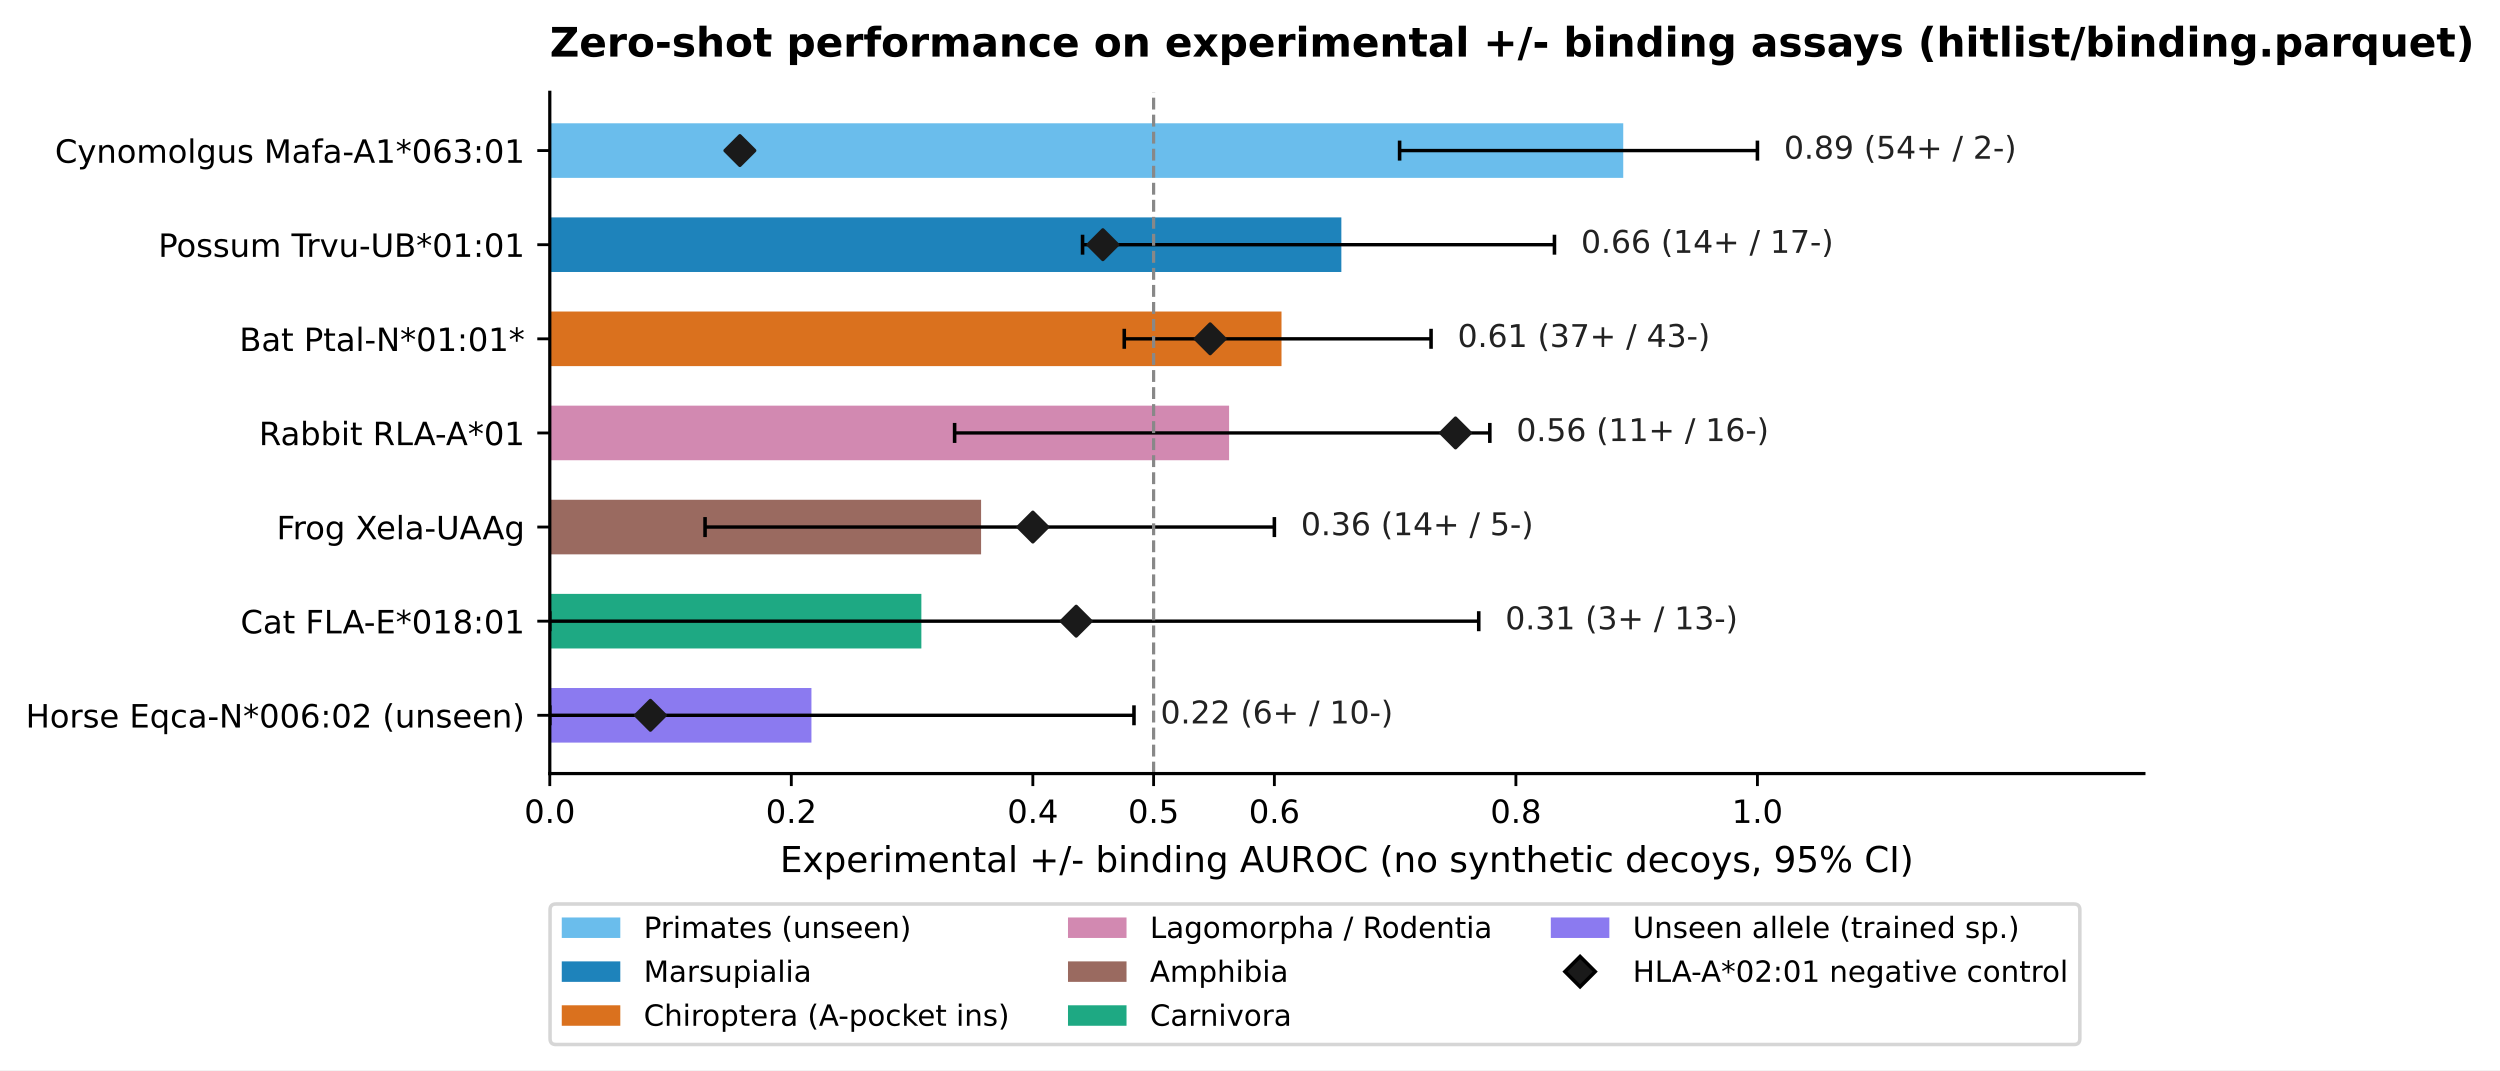
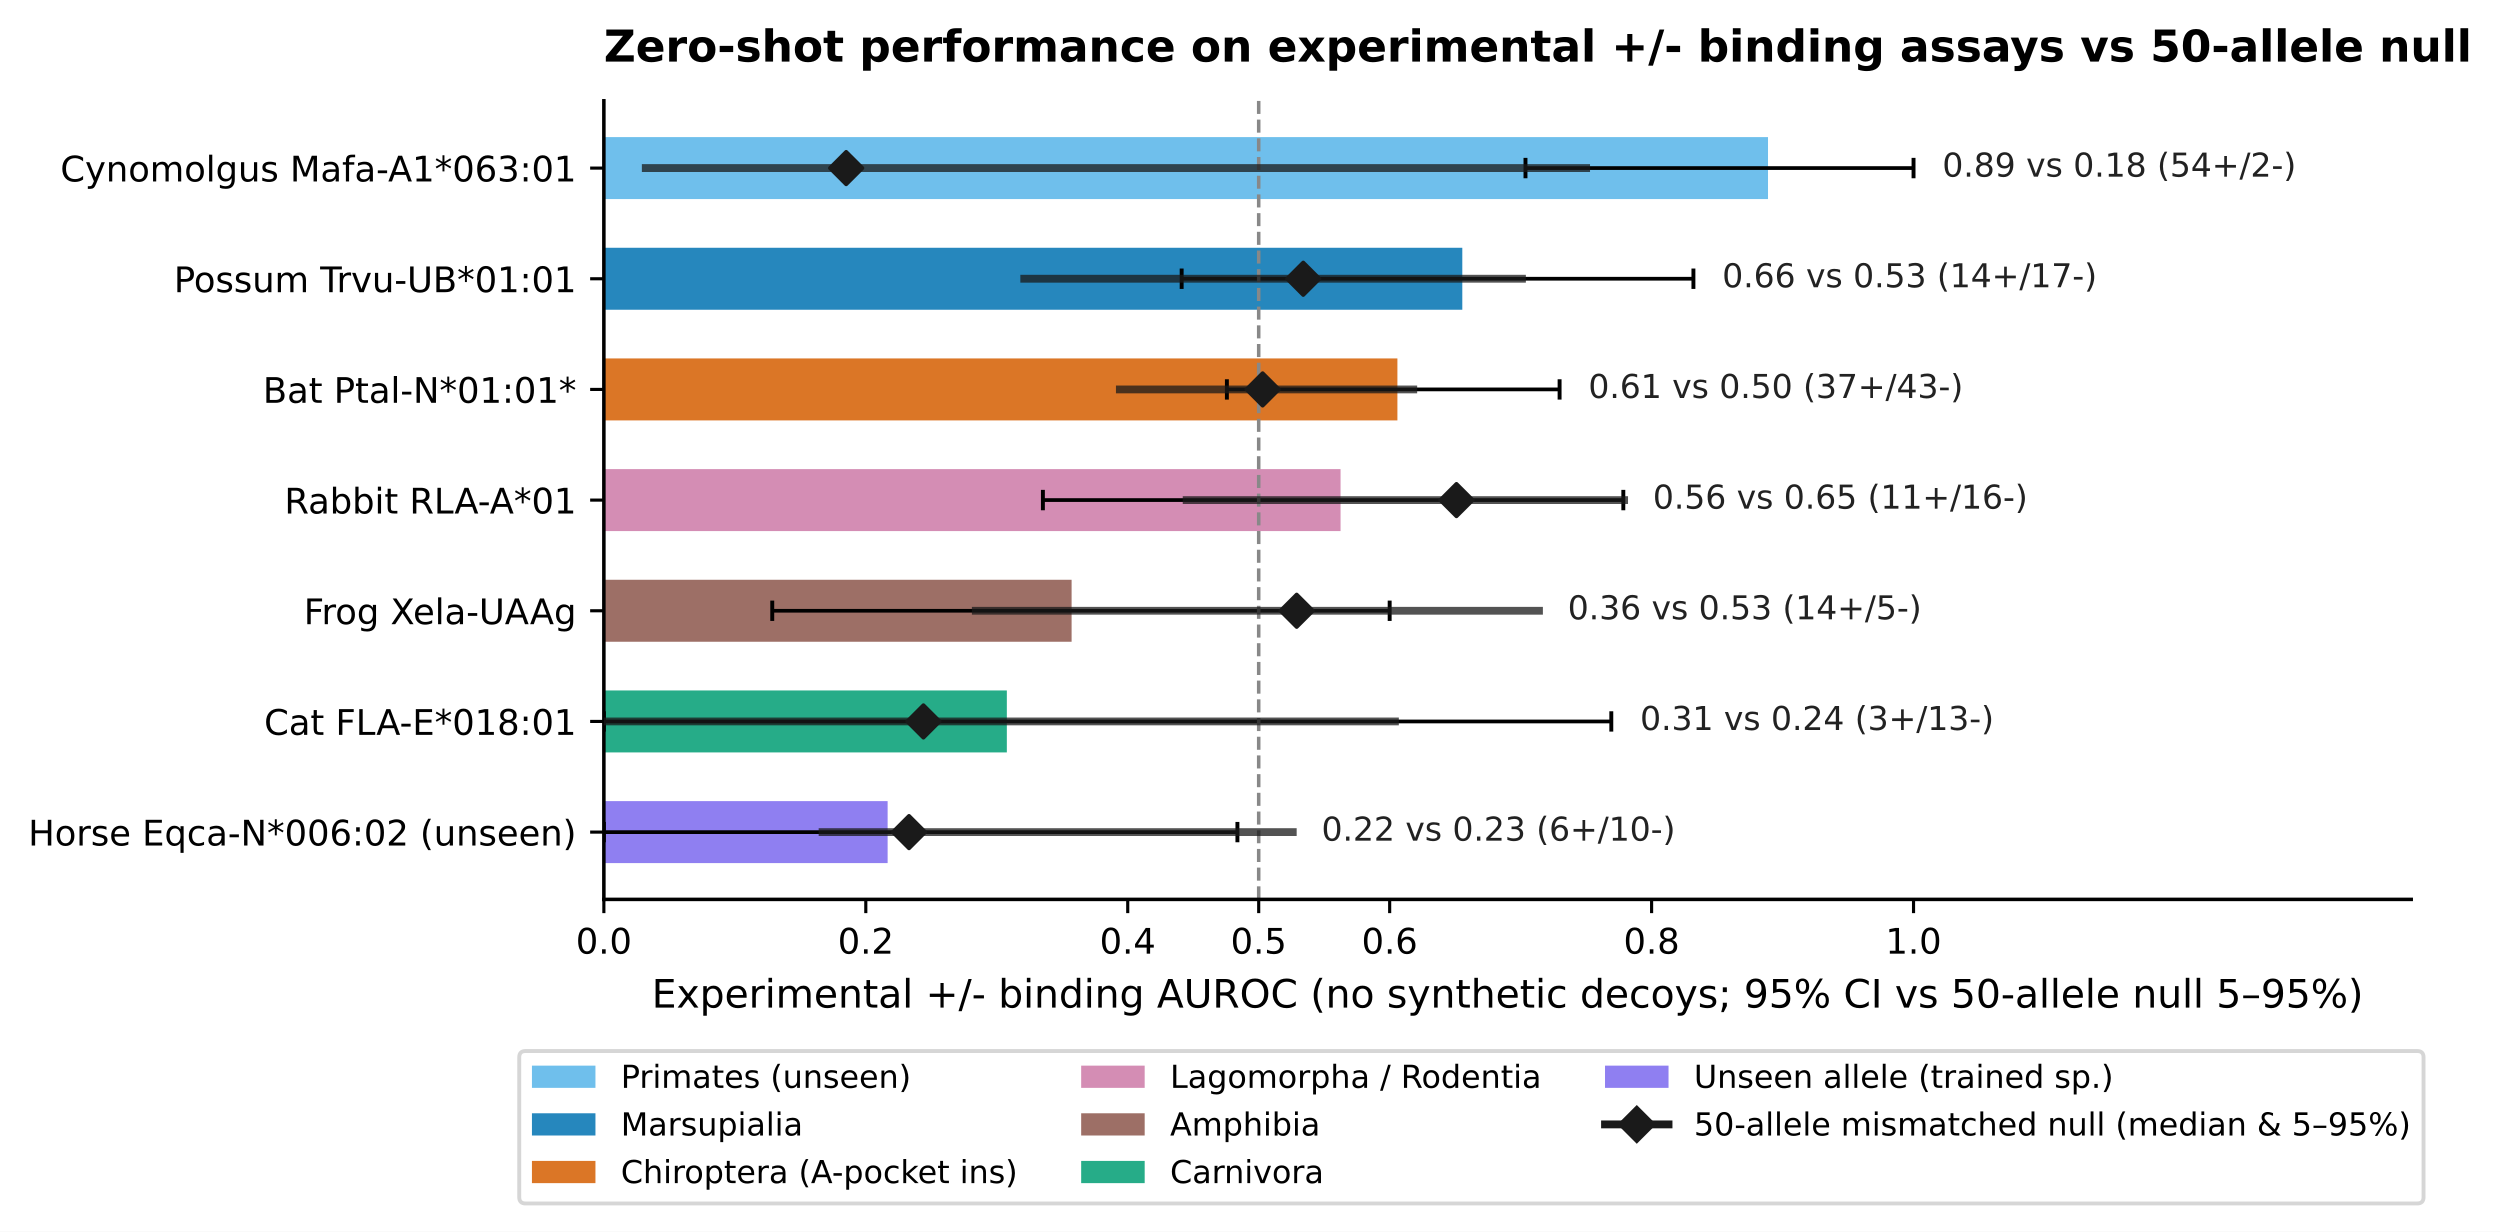
- <svg xmlns="http://www.w3.org/2000/svg" xmlns:xlink="http://www.w3.org/1999/xlink" width="700.401pt" height="299.83pt" viewBox="0 0 700.401 299.83" version="1.1">
+ <svg xmlns="http://www.w3.org/2000/svg" xmlns:xlink="http://www.w3.org/1999/xlink" width="637.676pt" height="314.169pt" viewBox="0 0 637.676 314.169" version="1.1">
  <defs>
    <style type="text/css">*{stroke-linejoin: round; stroke-linecap: butt}</style>
  </defs>
  <g id="figure_1">
    <g id="patch_1">
-       <path d="M -0 299.83  L 700.401 299.83  L 700.401 0  L -0 0  z " style="fill: #ffffff" />
+       <path d="M 0 314.169  L 637.676 314.169  L 637.676 0  L 0 0  z " style="fill: #ffffff" />
    </g>
    <g id="axes_1">
      <g id="patch_2">
-         <path d="M 154.028 216.722  L 600.628 216.722  L 600.628 25.862  L 154.028 25.862  z " style="fill: #ffffff" />
+         <path d="M 154.028 229.408  L 615.028 229.408  L 615.028 25.71  L 154.028 25.71  z " style="fill: #ffffff" />
      </g>
      <g id="patch_3">
-         <path d="M 154.028 34.538  L 454.768 34.538  L 454.768 49.832  L 154.028 49.832  z " clip-path="url(#p08d7b410fd)" style="fill: #56b4e9; opacity: 0.88" />
+         <path d="M 154.028 34.969  L 450.968 34.969  L 450.968 50.777  L 154.028 50.777  z " clip-path="url(#p5af164a210)" style="fill: #56b4e9; opacity: 0.85" />
      </g>
      <g id="patch_4">
-         <path d="M 154.028 60.907  L 375.792 60.907  L 375.792 76.201  L 154.028 76.201  z " clip-path="url(#p08d7b410fd)" style="fill: #0072b2; opacity: 0.88" />
+         <path d="M 154.028 63.198  L 372.99 63.198  L 372.99 79.006  L 154.028 79.006  z " clip-path="url(#p5af164a210)" style="fill: #0072b2; opacity: 0.85" />
      </g>
      <g id="patch_5">
-         <path d="M 154.028 87.276  L 359.027 87.276  L 359.027 102.57  L 154.028 102.57  z " clip-path="url(#p08d7b410fd)" style="fill: #d55e00; opacity: 0.88" />
+         <path d="M 154.028 91.427  L 356.436 91.427  L 356.436 107.235  L 154.028 107.235  z " clip-path="url(#p5af164a210)" style="fill: #d55e00; opacity: 0.85" />
      </g>
      <g id="patch_6">
-         <path d="M 154.028 113.645  L 344.34 113.645  L 344.34 128.939  L 154.028 128.939  z " clip-path="url(#p08d7b410fd)" style="fill: #cc79a7; opacity: 0.88" />
+         <path d="M 154.028 119.655  L 341.935 119.655  L 341.935 135.463  L 154.028 135.463  z " clip-path="url(#p5af164a210)" style="fill: #cc79a7; opacity: 0.85" />
      </g>
      <g id="patch_7">
-         <path d="M 154.028 140.014  L 274.861 140.014  L 274.861 155.308  L 154.028 155.308  z " clip-path="url(#p08d7b410fd)" style="fill: #8c564b; opacity: 0.88" />
+         <path d="M 154.028 147.884  L 273.334 147.884  L 273.334 163.692  L 154.028 163.692  z " clip-path="url(#p5af164a210)" style="fill: #8c564b; opacity: 0.85" />
      </g>
      <g id="patch_8">
-         <path d="M 154.028 166.383  L 258.13 166.383  L 258.13 181.677  L 154.028 181.677  z " clip-path="url(#p08d7b410fd)" style="fill: #009e73; opacity: 0.88" />
+         <path d="M 154.028 176.113  L 256.815 176.113  L 256.815 191.921  L 154.028 191.921  z " clip-path="url(#p5af164a210)" style="fill: #009e73; opacity: 0.85" />
      </g>
      <g id="patch_9">
-         <path d="M 154.028 192.752  L 227.333 192.752  L 227.333 208.047  L 154.028 208.047  z " clip-path="url(#p08d7b410fd)" style="fill: #7b68ee; opacity: 0.88" />
+         <path d="M 154.028 204.341  L 226.407 204.341  L 226.407 220.149  L 154.028 220.149  z " clip-path="url(#p5af164a210)" style="fill: #7b68ee; opacity: 0.85" />
      </g>
      <g id="matplotlib.axis_1">
        <g id="xtick_1">
          <g id="line2d_1">
            <defs>
-               <path id="ma1aa88c2f1" d="M 0 0  L 0 3.5  " style="stroke: #000000; stroke-width: 0.8" />
+               <path id="m79186e0c87" d="M 0 0  L 0 3.5  " style="stroke: #000000; stroke-width: 0.8" />
            </defs>
            <g>
-               <use xlink:href="#ma1aa88c2f1" x="154.028" y="216.722" style="stroke: #000000; stroke-width: 0.8" />
+               <use xlink:href="#m79186e0c87" x="154.028" y="229.408" style="stroke: #000000; stroke-width: 0.8" />
            </g>
          </g>
          <g id="text_1">
-             <text style="font-size: 9px; font-family: 'DejaVu Sans', 'Arial', 'Helvetica', sans-serif; text-anchor: middle" x="154.028" y="230.56" transform="rotate(-0 154.0277 230.5599)">0.0</text>
+             <text style="font-size: 9px; font-family: 'DejaVu Sans', 'Arial', 'Helvetica', sans-serif; text-anchor: middle" x="154.028" y="243.246" transform="rotate(-0 154.0277 243.2464)">0.0</text>
          </g>
        </g>
        <g id="xtick_2">
          <g id="line2d_2">
            <g>
-               <use xlink:href="#ma1aa88c2f1" x="221.694" y="216.722" style="stroke: #000000; stroke-width: 0.8" />
+               <use xlink:href="#m79186e0c87" x="220.839" y="229.408" style="stroke: #000000; stroke-width: 0.8" />
            </g>
          </g>
          <g id="text_2">
-             <text style="font-size: 9px; font-family: 'DejaVu Sans', 'Arial', 'Helvetica', sans-serif; text-anchor: middle" x="221.694" y="230.56" transform="rotate(-0 221.6943 230.5599)">0.2</text>
+             <text style="font-size: 9px; font-family: 'DejaVu Sans', 'Arial', 'Helvetica', sans-serif; text-anchor: middle" x="220.839" y="243.246" transform="rotate(-0 220.8392 243.2464)">0.2</text>
          </g>
        </g>
        <g id="xtick_3">
          <g id="line2d_3">
            <g>
-               <use xlink:href="#ma1aa88c2f1" x="289.361" y="216.722" style="stroke: #000000; stroke-width: 0.8" />
+               <use xlink:href="#m79186e0c87" x="287.651" y="229.408" style="stroke: #000000; stroke-width: 0.8" />
            </g>
          </g>
          <g id="text_3">
-             <text style="font-size: 9px; font-family: 'DejaVu Sans', 'Arial', 'Helvetica', sans-serif; text-anchor: middle" x="289.361" y="230.56" transform="rotate(-0 289.361 230.5599)">0.4</text>
+             <text style="font-size: 9px; font-family: 'DejaVu Sans', 'Arial', 'Helvetica', sans-serif; text-anchor: middle" x="287.651" y="243.246" transform="rotate(-0 287.6508 243.2464)">0.4</text>
          </g>
        </g>
        <g id="xtick_4">
          <g id="line2d_4">
            <g>
-               <use xlink:href="#ma1aa88c2f1" x="323.194" y="216.722" style="stroke: #000000; stroke-width: 0.8" />
+               <use xlink:href="#m79186e0c87" x="321.057" y="229.408" style="stroke: #000000; stroke-width: 0.8" />
            </g>
          </g>
          <g id="text_4">
-             <text style="font-size: 9px; font-family: 'DejaVu Sans', 'Arial', 'Helvetica', sans-serif; text-anchor: middle" x="323.194" y="230.56" transform="rotate(-0 323.1943 230.5599)">0.5</text>
+             <text style="font-size: 9px; font-family: 'DejaVu Sans', 'Arial', 'Helvetica', sans-serif; text-anchor: middle" x="321.057" y="243.246" transform="rotate(-0 321.0566 243.2464)">0.5</text>
          </g>
        </g>
        <g id="xtick_5">
          <g id="line2d_5">
            <g>
-               <use xlink:href="#ma1aa88c2f1" x="357.028" y="216.722" style="stroke: #000000; stroke-width: 0.8" />
+               <use xlink:href="#m79186e0c87" x="354.462" y="229.408" style="stroke: #000000; stroke-width: 0.8" />
            </g>
          </g>
          <g id="text_5">
-             <text style="font-size: 9px; font-family: 'DejaVu Sans', 'Arial', 'Helvetica', sans-serif; text-anchor: middle" x="357.028" y="230.56" transform="rotate(-0 357.0277 230.5599)">0.6</text>
+             <text style="font-size: 9px; font-family: 'DejaVu Sans', 'Arial', 'Helvetica', sans-serif; text-anchor: middle" x="354.462" y="243.246" transform="rotate(-0 354.4624 243.2464)">0.6</text>
          </g>
        </g>
        <g id="xtick_6">
          <g id="line2d_6">
            <g>
-               <use xlink:href="#ma1aa88c2f1" x="424.694" y="216.722" style="stroke: #000000; stroke-width: 0.8" />
+               <use xlink:href="#m79186e0c87" x="421.274" y="229.408" style="stroke: #000000; stroke-width: 0.8" />
            </g>
          </g>
          <g id="text_6">
-             <text style="font-size: 9px; font-family: 'DejaVu Sans', 'Arial', 'Helvetica', sans-serif; text-anchor: middle" x="424.694" y="230.56" transform="rotate(-0 424.6943 230.5599)">0.8</text>
+             <text style="font-size: 9px; font-family: 'DejaVu Sans', 'Arial', 'Helvetica', sans-serif; text-anchor: middle" x="421.274" y="243.246" transform="rotate(-0 421.274 243.2464)">0.8</text>
          </g>
        </g>
        <g id="xtick_7">
          <g id="line2d_7">
            <g>
-               <use xlink:href="#ma1aa88c2f1" x="492.361" y="216.722" style="stroke: #000000; stroke-width: 0.8" />
+               <use xlink:href="#m79186e0c87" x="488.086" y="229.408" style="stroke: #000000; stroke-width: 0.8" />
            </g>
          </g>
          <g id="text_7">
-             <text style="font-size: 9px; font-family: 'DejaVu Sans', 'Arial', 'Helvetica', sans-serif; text-anchor: middle" x="492.361" y="230.56" transform="rotate(-0 492.361 230.5599)">1.0</text>
+             <text style="font-size: 9px; font-family: 'DejaVu Sans', 'Arial', 'Helvetica', sans-serif; text-anchor: middle" x="488.086" y="243.246" transform="rotate(-0 488.0856 243.2464)">1.0</text>
          </g>
        </g>
        <g id="text_8">
-           <text style="font-size: 10px; font-family: 'DejaVu Sans', 'Arial', 'Helvetica', sans-serif; text-anchor: middle" x="377.328" y="244.32" transform="rotate(-0 377.3277 244.3204)">Experimental +/- binding AUROC (no synthetic decoys, 95% CI)</text>
+           <text style="font-size: 10px; font-family: 'DejaVu Sans', 'Arial', 'Helvetica', sans-serif; text-anchor: middle" x="384.528" y="257.007" transform="rotate(-0 384.5277 257.0069)">Experimental +/- binding AUROC (no synthetic decoys; 95% CI vs 50-allele null 5–95%)</text>
        </g>
      </g>
      <g id="matplotlib.axis_2">
        <g id="ytick_1">
          <g id="line2d_8">
            <defs>
-               <path id="m223a14a229" d="M 0 0  L -3.5 0  " style="stroke: #000000; stroke-width: 0.8" />
+               <path id="md997c0f594" d="M 0 0  L -3.5 0  " style="stroke: #000000; stroke-width: 0.8" />
            </defs>
            <g>
-               <use xlink:href="#m223a14a229" x="154.028" y="42.185" style="stroke: #000000; stroke-width: 0.8" />
+               <use xlink:href="#md997c0f594" x="154.028" y="42.873" style="stroke: #000000; stroke-width: 0.8" />
            </g>
          </g>
          <g id="text_9">
-             <text style="font-size: 9px; font-family: 'DejaVu Sans', 'Arial', 'Helvetica', sans-serif; text-anchor: end" x="147.028" y="45.604" transform="rotate(-0 147.0277 45.60401)">Cynomolgus Mafa-A1*063:01</text>
+             <text style="font-size: 9px; font-family: 'DejaVu Sans', 'Arial', 'Helvetica', sans-serif; text-anchor: end" x="147.028" y="46.293" transform="rotate(-0 147.0277 46.29259)">Cynomolgus Mafa-A1*063:01</text>
          </g>
        </g>
        <g id="ytick_2">
          <g id="line2d_9">
            <g>
-               <use xlink:href="#m223a14a229" x="154.028" y="68.554" style="stroke: #000000; stroke-width: 0.8" />
+               <use xlink:href="#md997c0f594" x="154.028" y="71.102" style="stroke: #000000; stroke-width: 0.8" />
            </g>
          </g>
          <g id="text_10">
-             <text style="font-size: 9px; font-family: 'DejaVu Sans', 'Arial', 'Helvetica', sans-serif; text-anchor: end" x="147.028" y="71.973" transform="rotate(-0 147.0277 71.97279)">Possum Trvu-UB*01:01</text>
+             <text style="font-size: 9px; font-family: 'DejaVu Sans', 'Arial', 'Helvetica', sans-serif; text-anchor: end" x="147.028" y="74.521" transform="rotate(-0 147.0277 74.52093)">Possum Trvu-UB*01:01</text>
          </g>
        </g>
        <g id="ytick_3">
          <g id="line2d_10">
            <g>
-               <use xlink:href="#m223a14a229" x="154.028" y="94.923" style="stroke: #000000; stroke-width: 0.8" />
+               <use xlink:href="#md997c0f594" x="154.028" y="99.331" style="stroke: #000000; stroke-width: 0.8" />
            </g>
          </g>
          <g id="text_11">
-             <text style="font-size: 9px; font-family: 'DejaVu Sans', 'Arial', 'Helvetica', sans-serif; text-anchor: end" x="147.028" y="98.342" transform="rotate(-0 147.0277 98.34228)">Bat Ptal-N*01:01*</text>
+             <text style="font-size: 9px; font-family: 'DejaVu Sans', 'Arial', 'Helvetica', sans-serif; text-anchor: end" x="147.028" y="102.75" transform="rotate(-0 147.0277 102.75)">Bat Ptal-N*01:01*</text>
          </g>
        </g>
        <g id="ytick_4">
          <g id="line2d_11">
            <g>
-               <use xlink:href="#m223a14a229" x="154.028" y="121.292" style="stroke: #000000; stroke-width: 0.8" />
+               <use xlink:href="#md997c0f594" x="154.028" y="127.559" style="stroke: #000000; stroke-width: 0.8" />
            </g>
          </g>
          <g id="text_12">
-             <text style="font-size: 9px; font-family: 'DejaVu Sans', 'Arial', 'Helvetica', sans-serif; text-anchor: end" x="147.028" y="124.711" transform="rotate(-0 147.0277 124.7114)">Rabbit RLA-A*01</text>
+             <text style="font-size: 9px; font-family: 'DejaVu Sans', 'Arial', 'Helvetica', sans-serif; text-anchor: end" x="147.028" y="130.979" transform="rotate(-0 147.0277 130.9787)">Rabbit RLA-A*01</text>
          </g>
        </g>
        <g id="ytick_5">
          <g id="line2d_12">
            <g>
-               <use xlink:href="#m223a14a229" x="154.028" y="147.661" style="stroke: #000000; stroke-width: 0.8" />
+               <use xlink:href="#md997c0f594" x="154.028" y="155.788" style="stroke: #000000; stroke-width: 0.8" />
            </g>
          </g>
          <g id="text_13">
-             <text style="font-size: 9px; font-family: 'DejaVu Sans', 'Arial', 'Helvetica', sans-serif; text-anchor: end" x="147.028" y="151.081" transform="rotate(-0 147.0277 151.0805)">Frog Xela-UAAg</text>
+             <text style="font-size: 9px; font-family: 'DejaVu Sans', 'Arial', 'Helvetica', sans-serif; text-anchor: end" x="147.028" y="159.207" transform="rotate(-0 147.0277 159.2073)">Frog Xela-UAAg</text>
          </g>
        </g>
        <g id="ytick_6">
          <g id="line2d_13">
            <g>
-               <use xlink:href="#m223a14a229" x="154.028" y="174.03" style="stroke: #000000; stroke-width: 0.8" />
+               <use xlink:href="#md997c0f594" x="154.028" y="184.017" style="stroke: #000000; stroke-width: 0.8" />
            </g>
          </g>
          <g id="text_14">
-             <text style="font-size: 9px; font-family: 'DejaVu Sans', 'Arial', 'Helvetica', sans-serif; text-anchor: end" x="147.028" y="177.449" transform="rotate(-0 147.0277 177.4493)">Cat FLA-E*018:01</text>
+             <text style="font-size: 9px; font-family: 'DejaVu Sans', 'Arial', 'Helvetica', sans-serif; text-anchor: end" x="147.028" y="187.436" transform="rotate(-0 147.0277 187.4357)">Cat FLA-E*018:01</text>
          </g>
        </g>
        <g id="ytick_7">
          <g id="line2d_14">
            <g>
-               <use xlink:href="#m223a14a229" x="154.028" y="200.4" style="stroke: #000000; stroke-width: 0.8" />
+               <use xlink:href="#md997c0f594" x="154.028" y="212.245" style="stroke: #000000; stroke-width: 0.8" />
            </g>
          </g>
          <g id="text_15">
-             <text style="font-size: 9px; font-family: 'DejaVu Sans', 'Arial', 'Helvetica', sans-serif; text-anchor: end" x="147.028" y="203.818" transform="rotate(-0 147.0277 203.8185)">Horse Eqca-N*006:02 (unseen)</text>
+             <text style="font-size: 9px; font-family: 'DejaVu Sans', 'Arial', 'Helvetica', sans-serif; text-anchor: end" x="147.028" y="215.664" transform="rotate(-0 147.0277 215.6644)">Horse Eqca-N*006:02 (unseen)</text>
          </g>
        </g>
      </g>
      <g id="LineCollection_1">
-         <path d="M 392.114 42.185  L 492.361 42.185  " clip-path="url(#p08d7b410fd)" style="fill: none; stroke: #000000; stroke-width: 0.95" />
+         <path d="M 389.105 42.873  L 488.086 42.873  " clip-path="url(#p5af164a210)" style="fill: none; stroke: #000000; stroke-width: 0.95" />
      </g>
      <g id="line2d_15">
        <defs>
-           <path id="ma8f35bcd8a" d="M 0 2.8  L 0 -2.8  " style="stroke: #000000" />
+           <path id="mfb153f3476" d="M 0 2.6  L 0 -2.6  " style="stroke: #000000" />
        </defs>
-         <g clip-path="url(#p08d7b410fd)">
-           <use xlink:href="#ma8f35bcd8a" x="392.114" y="42.185" style="fill: #1f77b4; stroke: #000000" />
+         <g clip-path="url(#p5af164a210)">
+           <use xlink:href="#mfb153f3476" x="389.105" y="42.873" style="fill: #1f77b4; stroke: #000000" />
        </g>
      </g>
      <g id="line2d_16">
-         <g clip-path="url(#p08d7b410fd)">
-           <use xlink:href="#ma8f35bcd8a" x="492.361" y="42.185" style="fill: #1f77b4; stroke: #000000" />
+         <g clip-path="url(#p5af164a210)">
+           <use xlink:href="#mfb153f3476" x="488.086" y="42.873" style="fill: #1f77b4; stroke: #000000" />
        </g>
      </g>
      <g id="LineCollection_2">
-         <path d="M 303.292 68.554  L 435.498 68.554  " clip-path="url(#p08d7b410fd)" style="fill: none; stroke: #000000; stroke-width: 0.95" />
+         <path d="M 301.406 71.102  L 431.941 71.102  " clip-path="url(#p5af164a210)" style="fill: none; stroke: #000000; stroke-width: 0.95" />
      </g>
      <g id="line2d_17">
-         <g clip-path="url(#p08d7b410fd)">
-           <use xlink:href="#ma8f35bcd8a" x="303.292" y="68.554" style="fill: #1f77b4; stroke: #000000" />
+         <g clip-path="url(#p5af164a210)">
+           <use xlink:href="#mfb153f3476" x="301.406" y="71.102" style="fill: #1f77b4; stroke: #000000" />
        </g>
      </g>
      <g id="line2d_18">
-         <g clip-path="url(#p08d7b410fd)">
-           <use xlink:href="#ma8f35bcd8a" x="435.498" y="68.554" style="fill: #1f77b4; stroke: #000000" />
+         <g clip-path="url(#p5af164a210)">
+           <use xlink:href="#mfb153f3476" x="431.941" y="71.102" style="fill: #1f77b4; stroke: #000000" />
        </g>
      </g>
      <g id="LineCollection_3">
-         <path d="M 314.975 94.923  L 400.925 94.923  " clip-path="url(#p08d7b410fd)" style="fill: none; stroke: #000000; stroke-width: 0.95" />
+         <path d="M 312.941 99.331  L 397.805 99.331  " clip-path="url(#p5af164a210)" style="fill: none; stroke: #000000; stroke-width: 0.95" />
      </g>
      <g id="line2d_19">
-         <g clip-path="url(#p08d7b410fd)">
-           <use xlink:href="#ma8f35bcd8a" x="314.975" y="94.923" style="fill: #1f77b4; stroke: #000000" />
+         <g clip-path="url(#p5af164a210)">
+           <use xlink:href="#mfb153f3476" x="312.941" y="99.331" style="fill: #1f77b4; stroke: #000000" />
        </g>
      </g>
      <g id="line2d_20">
-         <g clip-path="url(#p08d7b410fd)">
-           <use xlink:href="#ma8f35bcd8a" x="400.925" y="94.923" style="fill: #1f77b4; stroke: #000000" />
+         <g clip-path="url(#p5af164a210)">
+           <use xlink:href="#mfb153f3476" x="397.805" y="99.331" style="fill: #1f77b4; stroke: #000000" />
        </g>
      </g>
      <g id="LineCollection_4">
-         <path d="M 267.446 121.292  L 417.389 121.292  " clip-path="url(#p08d7b410fd)" style="fill: none; stroke: #000000; stroke-width: 0.95" />
+         <path d="M 266.013 127.559  L 414.061 127.559  " clip-path="url(#p5af164a210)" style="fill: none; stroke: #000000; stroke-width: 0.95" />
      </g>
      <g id="line2d_21">
-         <g clip-path="url(#p08d7b410fd)">
-           <use xlink:href="#ma8f35bcd8a" x="267.446" y="121.292" style="fill: #1f77b4; stroke: #000000" />
+         <g clip-path="url(#p5af164a210)">
+           <use xlink:href="#mfb153f3476" x="266.013" y="127.559" style="fill: #1f77b4; stroke: #000000" />
        </g>
      </g>
      <g id="line2d_22">
-         <g clip-path="url(#p08d7b410fd)">
-           <use xlink:href="#ma8f35bcd8a" x="417.389" y="121.292" style="fill: #1f77b4; stroke: #000000" />
+         <g clip-path="url(#p5af164a210)">
+           <use xlink:href="#mfb153f3476" x="414.061" y="127.559" style="fill: #1f77b4; stroke: #000000" />
        </g>
      </g>
      <g id="LineCollection_5">
-         <path d="M 197.528 147.661  L 357.028 147.661  " clip-path="url(#p08d7b410fd)" style="fill: none; stroke: #000000; stroke-width: 0.95" />
+         <path d="M 196.978 155.788  L 354.462 155.788  " clip-path="url(#p5af164a210)" style="fill: none; stroke: #000000; stroke-width: 0.95" />
      </g>
      <g id="line2d_23">
-         <g clip-path="url(#p08d7b410fd)">
-           <use xlink:href="#ma8f35bcd8a" x="197.528" y="147.661" style="fill: #1f77b4; stroke: #000000" />
+         <g clip-path="url(#p5af164a210)">
+           <use xlink:href="#mfb153f3476" x="196.978" y="155.788" style="fill: #1f77b4; stroke: #000000" />
        </g>
      </g>
      <g id="line2d_24">
-         <g clip-path="url(#p08d7b410fd)">
-           <use xlink:href="#ma8f35bcd8a" x="357.028" y="147.661" style="fill: #1f77b4; stroke: #000000" />
+         <g clip-path="url(#p5af164a210)">
+           <use xlink:href="#mfb153f3476" x="354.462" y="155.788" style="fill: #1f77b4; stroke: #000000" />
        </g>
      </g>
      <g id="LineCollection_6">
-         <path d="M 154.028 174.03  L 414.284 174.03  " clip-path="url(#p08d7b410fd)" style="fill: none; stroke: #000000; stroke-width: 0.95" />
+         <path d="M 154.028 184.017  L 410.995 184.017  " clip-path="url(#p5af164a210)" style="fill: none; stroke: #000000; stroke-width: 0.95" />
      </g>
      <g id="line2d_25">
-         <g clip-path="url(#p08d7b410fd)">
-           <use xlink:href="#ma8f35bcd8a" x="154.028" y="174.03" style="fill: #1f77b4; stroke: #000000" />
+         <g clip-path="url(#p5af164a210)">
+           <use xlink:href="#mfb153f3476" x="154.028" y="184.017" style="fill: #1f77b4; stroke: #000000" />
        </g>
      </g>
      <g id="line2d_26">
-         <g clip-path="url(#p08d7b410fd)">
-           <use xlink:href="#ma8f35bcd8a" x="414.284" y="174.03" style="fill: #1f77b4; stroke: #000000" />
+         <g clip-path="url(#p5af164a210)">
+           <use xlink:href="#mfb153f3476" x="410.995" y="184.017" style="fill: #1f77b4; stroke: #000000" />
        </g>
      </g>
      <g id="LineCollection_7">
-         <path d="M 154.028 200.4  L 317.696 200.4  " clip-path="url(#p08d7b410fd)" style="fill: none; stroke: #000000; stroke-width: 0.95" />
+         <path d="M 154.028 212.245  L 315.628 212.245  " clip-path="url(#p5af164a210)" style="fill: none; stroke: #000000; stroke-width: 0.95" />
      </g>
      <g id="line2d_27">
-         <g clip-path="url(#p08d7b410fd)">
-           <use xlink:href="#ma8f35bcd8a" x="154.028" y="200.4" style="fill: #1f77b4; stroke: #000000" />
+         <g clip-path="url(#p5af164a210)">
+           <use xlink:href="#mfb153f3476" x="154.028" y="212.245" style="fill: #1f77b4; stroke: #000000" />
        </g>
      </g>
      <g id="line2d_28">
-         <g clip-path="url(#p08d7b410fd)">
-           <use xlink:href="#ma8f35bcd8a" x="317.696" y="200.4" style="fill: #1f77b4; stroke: #000000" />
+         <g clip-path="url(#p5af164a210)">
+           <use xlink:href="#mfb153f3476" x="315.628" y="212.245" style="fill: #1f77b4; stroke: #000000" />
        </g>
      </g>
      <g id="line2d_29">
-         <path d="M 323.194 216.722  L 323.194 25.862  " clip-path="url(#p08d7b410fd)" style="fill: none; stroke-dasharray: 3.33,1.44; stroke-dashoffset: 0; stroke: #888888; stroke-width: 0.9" />
+         <path d="M 321.057 229.408  L 321.057 25.71  " clip-path="url(#p5af164a210)" style="fill: none; stroke-dasharray: 3.33,1.44; stroke-dashoffset: 0; stroke: #888888; stroke-width: 0.9" />
      </g>
      <g id="patch_10">
-         <path d="M 154.028 216.722  L 154.028 25.862  " style="fill: none; stroke: #000000; stroke-width: 0.9; stroke-linejoin: miter; stroke-linecap: square" />
+         <path d="M 154.028 229.408  L 154.028 25.71  " style="fill: none; stroke: #000000; stroke-width: 0.9; stroke-linejoin: miter; stroke-linecap: square" />
      </g>
      <g id="patch_11">
-         <path d="M 154.028 216.722  L 600.628 216.722  " style="fill: none; stroke: #000000; stroke-width: 0.9; stroke-linejoin: miter; stroke-linecap: square" />
+         <path d="M 154.028 229.408  L 615.028 229.408  " style="fill: none; stroke: #000000; stroke-width: 0.9; stroke-linejoin: miter; stroke-linecap: square" />
      </g>
      <g id="text_16">
-         <text style="font-size: 8.8px; font-family: 'DejaVu Sans', 'Arial', 'Helvetica', sans-serif; text-anchor: start; fill: #222222" x="499.804" y="44.471" transform="rotate(-0 499.8043 44.47065)">0.89  (54+ / 2-)</text>
+         <text style="font-size: 8.4px; font-family: 'DejaVu Sans', 'Arial', 'Helvetica', sans-serif; text-anchor: start; fill: #222222" x="495.435" y="45.055" transform="rotate(-0 495.4349 45.05533)">0.89 vs 0.18  (54+/2-)</text>
      </g>
      <g id="text_17">
-         <text style="font-size: 8.8px; font-family: 'DejaVu Sans', 'Arial', 'Helvetica', sans-serif; text-anchor: start; fill: #222222" x="442.942" y="70.84" transform="rotate(-0 442.9416 70.83978)">0.66  (14+ / 17-)</text>
+         <text style="font-size: 8.4px; font-family: 'DejaVu Sans', 'Arial', 'Helvetica', sans-serif; text-anchor: start; fill: #222222" x="439.291" y="73.284" transform="rotate(-0 439.2907 73.28401)">0.66 vs 0.53  (14+/17-)</text>
      </g>
      <g id="text_18">
-         <text style="font-size: 8.8px; font-family: 'DejaVu Sans', 'Arial', 'Helvetica', sans-serif; text-anchor: start; fill: #222222" x="408.368" y="97.209" transform="rotate(-0 408.3682 97.20892)">0.61  (37+ / 43-)</text>
+         <text style="font-size: 8.4px; font-family: 'DejaVu Sans', 'Arial', 'Helvetica', sans-serif; text-anchor: start; fill: #222222" x="405.154" y="101.513" transform="rotate(-0 405.1542 101.5127)">0.61 vs 0.50  (37+/43-)</text>
      </g>
      <g id="text_19">
-         <text style="font-size: 8.8px; font-family: 'DejaVu Sans', 'Arial', 'Helvetica', sans-serif; text-anchor: start; fill: #222222" x="424.833" y="123.578" transform="rotate(-0 424.8327 123.578)">0.56  (11+ / 16-)</text>
+         <text style="font-size: 8.4px; font-family: 'DejaVu Sans', 'Arial', 'Helvetica', sans-serif; text-anchor: start; fill: #222222" x="421.608" y="129.741" transform="rotate(-0 421.6081 129.7414)">0.56 vs 0.65  (11+/16-)</text>
      </g>
      <g id="text_20">
-         <text style="font-size: 8.8px; font-family: 'DejaVu Sans', 'Arial', 'Helvetica', sans-serif; text-anchor: start; fill: #222222" x="364.471" y="149.947" transform="rotate(-0 364.471 149.9472)">0.36  (14+ / 5-)</text>
+         <text style="font-size: 8.4px; font-family: 'DejaVu Sans', 'Arial', 'Helvetica', sans-serif; text-anchor: start; fill: #222222" x="399.894" y="157.97" transform="rotate(-0 399.8943 157.9701)">0.36 vs 0.53  (14+/5-)</text>
      </g>
      <g id="text_21">
-         <text style="font-size: 8.8px; font-family: 'DejaVu Sans', 'Arial', 'Helvetica', sans-serif; text-anchor: start; fill: #222222" x="421.727" y="176.316" transform="rotate(-0 421.7274 176.3163)">0.31  (3+ / 13-)</text>
+         <text style="font-size: 8.4px; font-family: 'DejaVu Sans', 'Arial', 'Helvetica', sans-serif; text-anchor: start; fill: #222222" x="418.345" y="186.199" transform="rotate(-0 418.3446 186.1988)">0.31 vs 0.24  (3+/13-)</text>
      </g>
      <g id="text_22">
-         <text style="font-size: 8.8px; font-family: 'DejaVu Sans', 'Arial', 'Helvetica', sans-serif; text-anchor: start; fill: #222222" x="325.14" y="202.685" transform="rotate(-0 325.1397 202.6854)">0.22  (6+ / 10-)</text>
+         <text style="font-size: 8.4px; font-family: 'DejaVu Sans', 'Arial', 'Helvetica', sans-serif; text-anchor: start; fill: #222222" x="337.091" y="214.427" transform="rotate(-0 337.0914 214.4275)">0.22 vs 0.23  (6+/10-)</text>
      </g>
      <g id="text_23">
-         <text style="font-weight: 700; font-size: 11.4px; font-family: 'DejaVu Sans', 'Arial', 'Helvetica', sans-serif; text-anchor: start" x="154.028" y="15.862" transform="rotate(-0 154.0277 15.86222)">Zero-shot performance on experimental +/- binding assays (hitlist/binding.parquet)</text>
+         <text style="font-weight: 700; font-size: 11.2px; font-family: 'DejaVu Sans', 'Arial', 'Helvetica', sans-serif; text-anchor: start" x="154.028" y="15.71" transform="rotate(-0 154.0277 15.71025)">Zero-shot performance on experimental +/- binding assays vs 50-allele null</text>
+       </g>
+       <g id="line2d_30">
+         <path d="M 164.718 42.873  L 404.571 42.873  " clip-path="url(#p5af164a210)" style="fill: none; stroke: #1a1a1a; stroke-opacity: 0.75; stroke-width: 2; stroke-linecap: square" />
+       </g>
+       <g id="line2d_31">
+         <path d="M 261.26 71.102  L 388.202 71.102  " clip-path="url(#p5af164a210)" style="fill: none; stroke: #1a1a1a; stroke-opacity: 0.75; stroke-width: 2; stroke-linecap: square" />
+       </g>
+       <g id="line2d_32">
+         <path d="M 285.646 99.331  L 360.475 99.331  " clip-path="url(#p5af164a210)" style="fill: none; stroke: #1a1a1a; stroke-opacity: 0.75; stroke-width: 2; stroke-linecap: square" />
+       </g>
+       <g id="line2d_33">
+         <path d="M 302.683 127.559  L 414.259 127.559  " clip-path="url(#p5af164a210)" style="fill: none; stroke: #1a1a1a; stroke-opacity: 0.75; stroke-width: 2; stroke-linecap: square" />
+       </g>
+       <g id="line2d_34">
+         <path d="M 248.9 155.788  L 392.545 155.788  " clip-path="url(#p5af164a210)" style="fill: none; stroke: #1a1a1a; stroke-opacity: 0.75; stroke-width: 2; stroke-linecap: square" />
+       </g>
+       <g id="line2d_35">
+         <path d="M 154.028 184.017  L 355.799 184.017  " clip-path="url(#p5af164a210)" style="fill: none; stroke: #1a1a1a; stroke-opacity: 0.75; stroke-width: 2; stroke-linecap: square" />
+       </g>
+       <g id="line2d_36">
+         <path d="M 209.815 212.245  L 329.742 212.245  " clip-path="url(#p5af164a210)" style="fill: none; stroke: #1a1a1a; stroke-opacity: 0.75; stroke-width: 2; stroke-linecap: square" />
      </g>
      <g id="PathCollection_1">
        <defs>
-           <path id="mdde5732f98" d="M -0 4.123  L 4.123 0  L 0 -4.123  L -4.123 -0  z " style="stroke: #1a1a1a" />
+           <path id="mc755eb555c" d="M -0 4.123  L 4.123 0  L 0 -4.123  L -4.123 -0  z " style="stroke: #1a1a1a" />
        </defs>
-         <g clip-path="url(#p08d7b410fd)">
-           <use xlink:href="#mdde5732f98" x="207.284" y="42.185" style="fill: #1a1a1a; stroke: #1a1a1a" />
+         <g clip-path="url(#p5af164a210)">
+           <use xlink:href="#mc755eb555c" x="215.828" y="42.873" style="fill: #1a1a1a; stroke: #1a1a1a" />
        </g>
      </g>
      <g id="PathCollection_2">
-         <g clip-path="url(#p08d7b410fd)">
-           <use xlink:href="#mdde5732f98" x="308.979" y="68.554" style="fill: #1a1a1a; stroke: #1a1a1a" />
+         <g clip-path="url(#p5af164a210)">
+           <use xlink:href="#mc755eb555c" x="332.415" y="71.102" style="fill: #1a1a1a; stroke: #1a1a1a" />
        </g>
      </g>
      <g id="PathCollection_3">
-         <g clip-path="url(#p08d7b410fd)">
-           <use xlink:href="#mdde5732f98" x="339.037" y="94.923" style="fill: #1a1a1a; stroke: #1a1a1a" />
+         <g clip-path="url(#p5af164a210)">
+           <use xlink:href="#mc755eb555c" x="322.059" y="99.331" style="fill: #1a1a1a; stroke: #1a1a1a" />
        </g>
      </g>
      <g id="PathCollection_4">
-         <g clip-path="url(#p08d7b410fd)">
-           <use xlink:href="#mdde5732f98" x="407.778" y="121.292" style="fill: #1a1a1a; stroke: #1a1a1a" />
+         <g clip-path="url(#p5af164a210)">
+           <use xlink:href="#mc755eb555c" x="371.499" y="127.559" style="fill: #1a1a1a; stroke: #1a1a1a" />
        </g>
      </g>
      <g id="PathCollection_5">
-         <g clip-path="url(#p08d7b410fd)">
-           <use xlink:href="#mdde5732f98" x="289.361" y="147.661" style="fill: #1a1a1a; stroke: #1a1a1a" />
+         <g clip-path="url(#p5af164a210)">
+           <use xlink:href="#mc755eb555c" x="330.744" y="155.788" style="fill: #1a1a1a; stroke: #1a1a1a" />
        </g>
      </g>
      <g id="PathCollection_6">
-         <g clip-path="url(#p08d7b410fd)">
-           <use xlink:href="#mdde5732f98" x="301.506" y="174.03" style="fill: #1a1a1a; stroke: #1a1a1a" />
+         <g clip-path="url(#p5af164a210)">
+           <use xlink:href="#mc755eb555c" x="235.538" y="184.017" style="fill: #1a1a1a; stroke: #1a1a1a" />
        </g>
      </g>
      <g id="PathCollection_7">
-         <g clip-path="url(#p08d7b410fd)">
-           <use xlink:href="#mdde5732f98" x="182.222" y="200.4" style="fill: #1a1a1a; stroke: #1a1a1a" />
+         <g clip-path="url(#p5af164a210)">
+           <use xlink:href="#mc755eb555c" x="231.863" y="212.245" style="fill: #1a1a1a; stroke: #1a1a1a" />
        </g>
      </g>
      <g id="legend_1">
        <g id="patch_12">
-           <path d="M 155.745 292.63  L 581.047 292.63  Q 582.687 292.63 582.687 290.99  L 582.687 254.908  Q 582.687 253.268 581.047 253.268  L 155.745 253.268  Q 154.105 253.268 154.105 254.908  L 154.105 290.99  Q 154.105 292.63 155.745 292.63  z " style="fill: #ffffff; opacity: 0.8; stroke: #cccccc; stroke-linejoin: miter" />
+           <path d="M 134.061 306.969  L 616.554 306.969  Q 618.174 306.969 618.174 305.349  L 618.174 269.707  Q 618.174 268.087 616.554 268.087  L 134.061 268.087  Q 132.441 268.087 132.441 269.707  L 132.441 305.349  Q 132.441 306.969 134.061 306.969  z " style="fill: #ffffff; opacity: 0.8; stroke: #cccccc; stroke-linejoin: miter" />
        </g>
        <g id="patch_13">
-           <path d="M 157.385 262.779  L 173.785 262.779  L 173.785 257.039  L 157.385 257.039  z " style="fill: #56b4e9; opacity: 0.88" />
+           <path d="M 135.681 277.482  L 151.881 277.482  L 151.881 271.812  L 135.681 271.812  z " style="fill: #56b4e9; opacity: 0.85" />
        </g>
        <g id="text_24">
-           <text style="font-size: 8.2px; font-family: 'DejaVu Sans', 'Arial', 'Helvetica', sans-serif; text-anchor: start" x="180.345" y="262.779" transform="rotate(-0 180.3447 262.7789)">Primates (unseen)</text>
+           <text style="font-size: 8.1px; font-family: 'DejaVu Sans', 'Arial', 'Helvetica', sans-serif; text-anchor: start" x="158.361" y="277.482" transform="rotate(-0 158.3612 277.4819)">Primates (unseen)</text>
        </g>
        <g id="patch_14">
-           <path d="M 157.385 275.08  L 173.785 275.08  L 173.785 269.34  L 157.385 269.34  z " style="fill: #0072b2; opacity: 0.88" />
+           <path d="M 135.681 289.633  L 151.881 289.633  L 151.881 283.963  L 135.681 283.963  z " style="fill: #0072b2; opacity: 0.85" />
        </g>
        <g id="text_25">
-           <text style="font-size: 8.2px; font-family: 'DejaVu Sans', 'Arial', 'Helvetica', sans-serif; text-anchor: start" x="180.345" y="275.08" transform="rotate(-0 180.3447 275.0795)">Marsupialia</text>
+           <text style="font-size: 8.1px; font-family: 'DejaVu Sans', 'Arial', 'Helvetica', sans-serif; text-anchor: start" x="158.361" y="289.633" transform="rotate(-0 158.3612 289.6325)">Marsupialia</text>
        </g>
        <g id="patch_15">
-           <path d="M 157.385 287.38  L 173.785 287.38  L 173.785 281.64  L 157.385 281.64  z " style="fill: #d55e00; opacity: 0.88" />
+           <path d="M 135.681 301.783  L 151.881 301.783  L 151.881 296.113  L 135.681 296.113  z " style="fill: #d55e00; opacity: 0.85" />
        </g>
        <g id="text_26">
-           <text style="font-size: 8.2px; font-family: 'DejaVu Sans', 'Arial', 'Helvetica', sans-serif; text-anchor: start" x="180.345" y="287.38" transform="rotate(-0 180.3447 287.3802)">Chiroptera (A-pocket ins)</text>
+           <text style="font-size: 8.1px; font-family: 'DejaVu Sans', 'Arial', 'Helvetica', sans-serif; text-anchor: start" x="158.361" y="301.783" transform="rotate(-0 158.3612 301.7832)">Chiroptera (A-pocket ins)</text>
        </g>
        <g id="patch_16">
-           <path d="M 299.208 262.779  L 315.608 262.779  L 315.608 257.039  L 299.208 257.039  z " style="fill: #cc79a7; opacity: 0.88" />
+           <path d="M 275.774 277.482  L 291.974 277.482  L 291.974 271.812  L 275.774 271.812  z " style="fill: #cc79a7; opacity: 0.85" />
        </g>
        <g id="text_27">
-           <text style="font-size: 8.2px; font-family: 'DejaVu Sans', 'Arial', 'Helvetica', sans-serif; text-anchor: start" x="322.168" y="262.779" transform="rotate(-0 322.1675 262.7789)">Lagomorpha / Rodentia</text>
+           <text style="font-size: 8.1px; font-family: 'DejaVu Sans', 'Arial', 'Helvetica', sans-serif; text-anchor: start" x="298.454" y="277.482" transform="rotate(-0 298.4545 277.4819)">Lagomorpha / Rodentia</text>
        </g>
        <g id="patch_17">
-           <path d="M 299.208 275.08  L 315.608 275.08  L 315.608 269.34  L 299.208 269.34  z " style="fill: #8c564b; opacity: 0.88" />
+           <path d="M 275.774 289.633  L 291.974 289.633  L 291.974 283.963  L 275.774 283.963  z " style="fill: #8c564b; opacity: 0.85" />
        </g>
        <g id="text_28">
-           <text style="font-size: 8.2px; font-family: 'DejaVu Sans', 'Arial', 'Helvetica', sans-serif; text-anchor: start" x="322.168" y="275.08" transform="rotate(-0 322.1675 275.0795)">Amphibia</text>
+           <text style="font-size: 8.1px; font-family: 'DejaVu Sans', 'Arial', 'Helvetica', sans-serif; text-anchor: start" x="298.454" y="289.633" transform="rotate(-0 298.4545 289.6325)">Amphibia</text>
        </g>
        <g id="patch_18">
-           <path d="M 299.208 287.38  L 315.608 287.38  L 315.608 281.64  L 299.208 281.64  z " style="fill: #009e73; opacity: 0.88" />
+           <path d="M 275.774 301.783  L 291.974 301.783  L 291.974 296.113  L 275.774 296.113  z " style="fill: #009e73; opacity: 0.85" />
        </g>
        <g id="text_29">
-           <text style="font-size: 8.2px; font-family: 'DejaVu Sans', 'Arial', 'Helvetica', sans-serif; text-anchor: start" x="322.168" y="287.38" transform="rotate(-0 322.1675 287.3802)">Carnivora</text>
+           <text style="font-size: 8.1px; font-family: 'DejaVu Sans', 'Arial', 'Helvetica', sans-serif; text-anchor: start" x="298.454" y="301.783" transform="rotate(-0 298.4545 301.7832)">Carnivora</text>
        </g>
        <g id="patch_19">
-           <path d="M 434.475 262.779  L 450.875 262.779  L 450.875 257.039  L 434.475 257.039  z " style="fill: #7b68ee; opacity: 0.88" />
+           <path d="M 409.393 277.482  L 425.593 277.482  L 425.593 271.812  L 409.393 271.812  z " style="fill: #7b68ee; opacity: 0.85" />
        </g>
        <g id="text_30">
-           <text style="font-size: 8.2px; font-family: 'DejaVu Sans', 'Arial', 'Helvetica', sans-serif; text-anchor: start" x="457.435" y="262.779" transform="rotate(-0 457.4355 262.7789)">Unseen allele (trained sp.)</text>
-         </g>
-         <g id="line2d_30">
-           <path d="M 434.475 272.21  L 442.675 272.21  L 450.875 272.21  " style="fill: none; stroke: #000000; stroke-opacity: 0; stroke-width: 1.5; stroke-linecap: square" />
+           <text style="font-size: 8.1px; font-family: 'DejaVu Sans', 'Arial', 'Helvetica', sans-serif; text-anchor: start" x="432.073" y="277.482" transform="rotate(-0 432.0728 277.4819)">Unseen allele (trained sp.)</text>
+         </g>
+         <g id="line2d_37">
+           <path d="M 409.393 286.798  L 417.493 286.798  L 425.593 286.798  " style="fill: none; stroke: #1a1a1a; stroke-width: 2; stroke-linecap: square" />
          <defs>
-             <path id="maaaa6fee74" d="M -0 4.243  L 4.243 0  L 0 -4.243  L -4.243 -0  z " style="stroke: #000000; stroke-linejoin: miter" />
+             <path id="m533d7e2e76" d="M -0 4.243  L 4.243 0  L 0 -4.243  L -4.243 -0  z " style="stroke: #1a1a1a; stroke-linejoin: miter" />
          </defs>
          <g>
-             <use xlink:href="#maaaa6fee74" x="442.675" y="272.21" style="fill: #1a1a1a; stroke: #000000; stroke-linejoin: miter" />
+             <use xlink:href="#m533d7e2e76" x="417.493" y="286.798" style="fill: #1a1a1a; stroke: #1a1a1a; stroke-linejoin: miter" />
          </g>
        </g>
        <g id="text_31">
-           <text style="font-size: 8.2px; font-family: 'DejaVu Sans', 'Arial', 'Helvetica', sans-serif; text-anchor: start" x="457.435" y="275.08" transform="rotate(-0 457.4355 275.0795)">HLA-A*02:01 negative control</text>
+           <text style="font-size: 8.1px; font-family: 'DejaVu Sans', 'Arial', 'Helvetica', sans-serif; text-anchor: start" x="432.073" y="289.633" transform="rotate(-0 432.0728 289.6325)">50-allele mismatched null (median &amp; 5–95%)</text>
        </g>
      </g>
    </g>
  </g>
  <defs>
-     <clipPath id="p08d7b410fd">
-       <rect x="154.028" y="25.862" width="446.6" height="190.86" />
+     <clipPath id="p5af164a210">
+       <rect x="154.028" y="25.71" width="461" height="203.698" />
    </clipPath>
  </defs>
</svg>
